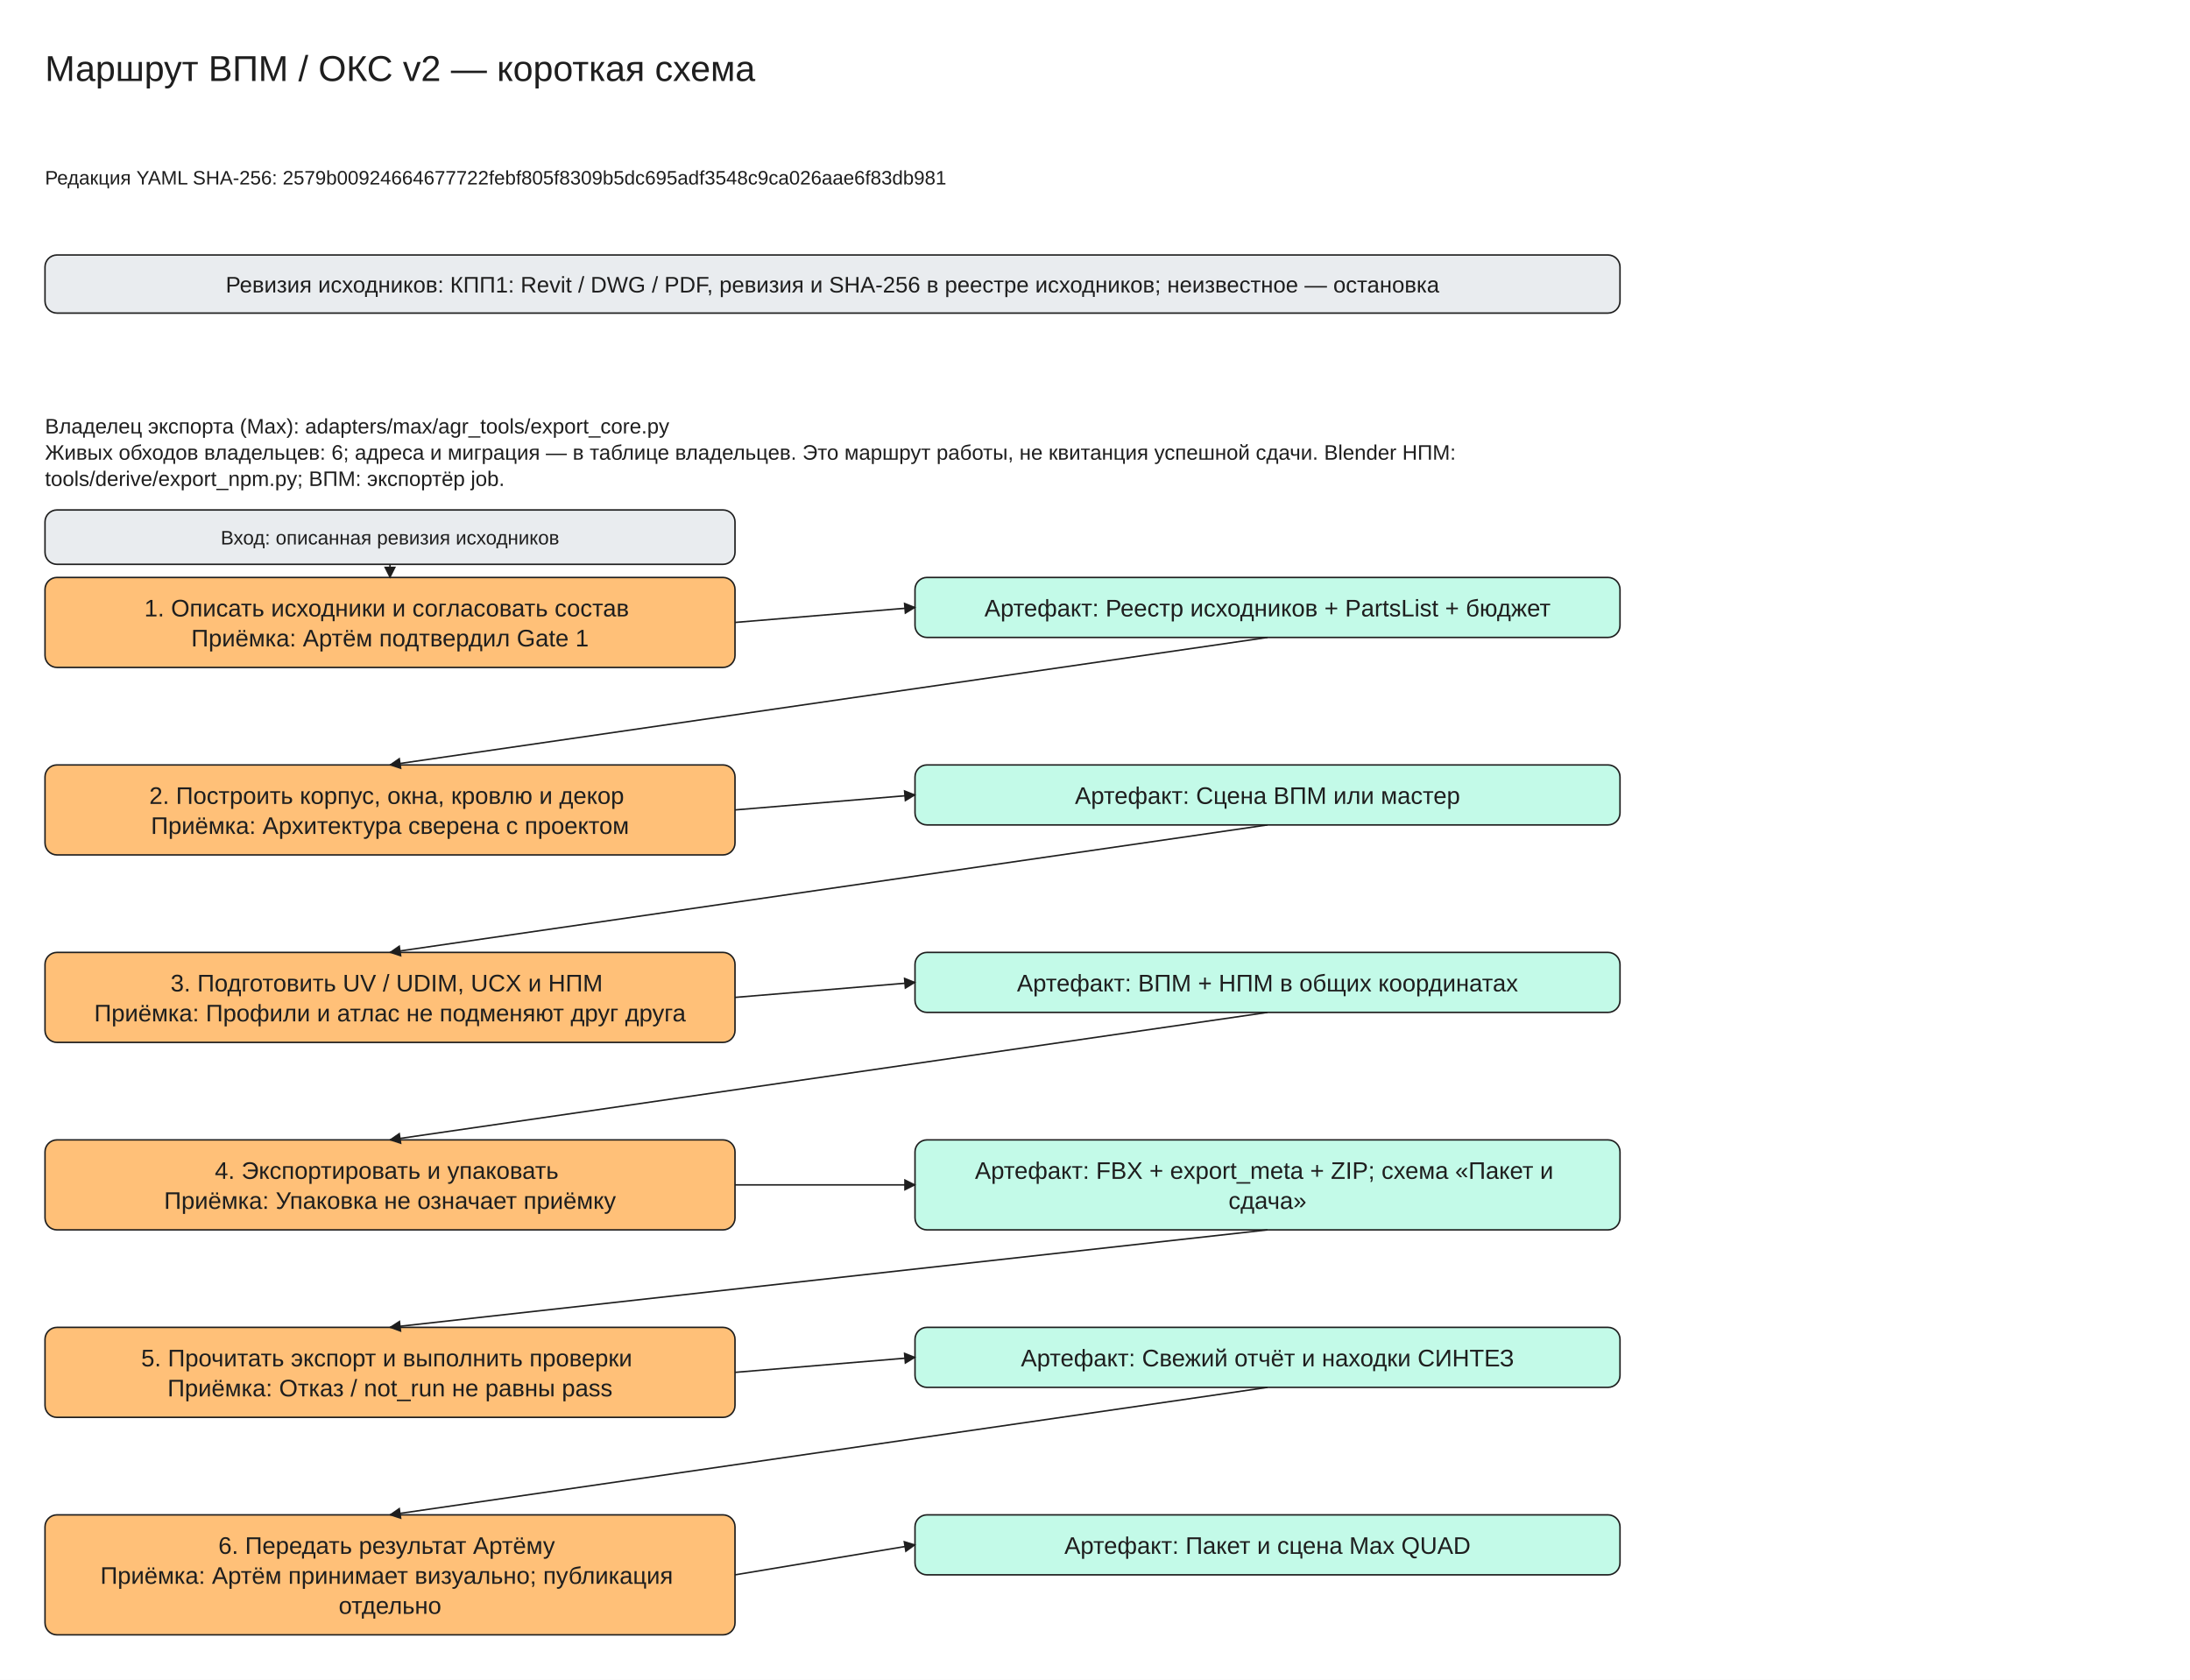
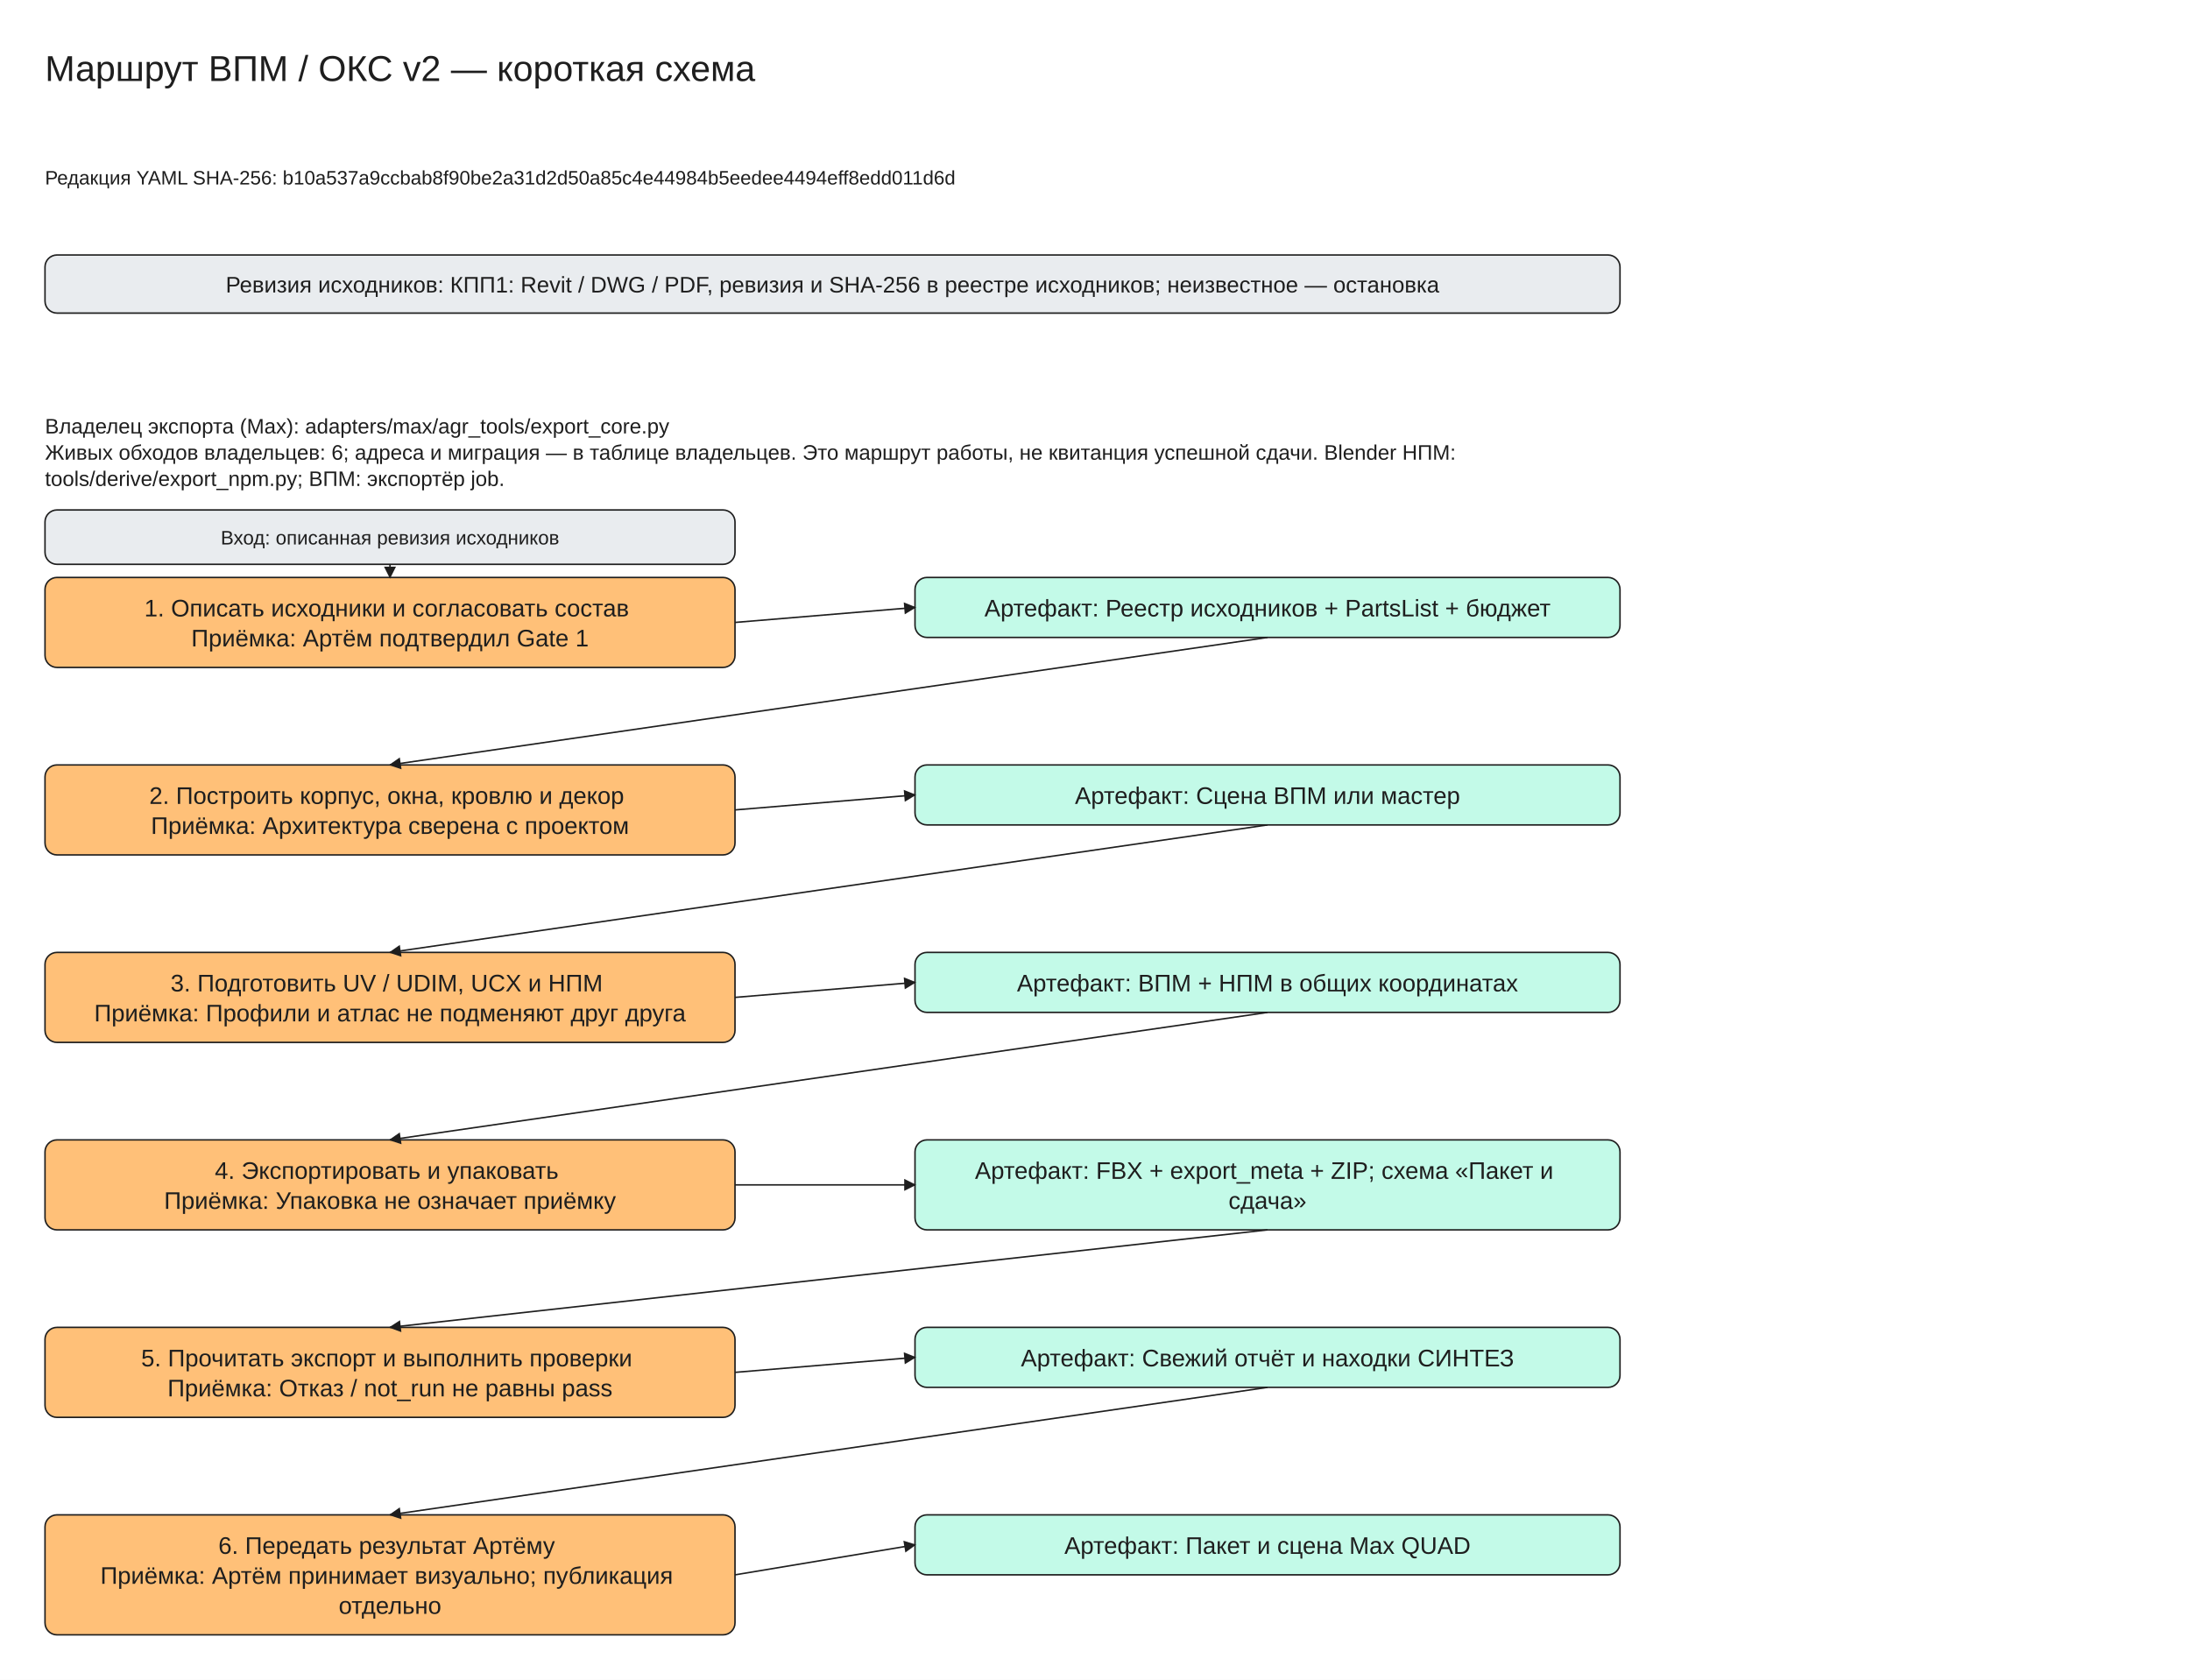
<svg xmlns="http://www.w3.org/2000/svg" viewBox="0 -30 1460 1120" width="1460" height="1120" font-family="Segoe UI, Arial, sans-serif">
  <defs>
    <marker id="arrow" viewBox="0 0 10 10" refX="9" refY="5" markerWidth="8" markerHeight="8" orient="auto-start-reverse">
      <path d="M0,0 L10,5 L0,10 z" fill="#1e1e1e" />
    </marker>
  </defs>
  <rect x="0" y="-30" width="1460" height="1120" fill="#ffffff" />
  <rect x="30" y="140" width="1050" height="38.75" rx="8" fill="#e9ecef" stroke="#1e1e1e" />
  <rect x="30" y="355" width="460" height="60.0" rx="8" fill="#ffc078" stroke="#1e1e1e" />
  <rect x="610" y="355" width="470" height="40.0" rx="8" fill="#c3fae8" stroke="#1e1e1e" />
  <rect x="30" y="310" width="460" height="36.25" rx="8" fill="#e9ecef" stroke="#1e1e1e" />
  <line x1="260.0" y1="346.25" x2="260.0" y2="355.0" stroke="#1e1e1e" marker-end="url(#arrow)" />
  <line x1="490" y1="385.0" x2="610" y2="375.0" stroke="#1e1e1e" marker-end="url(#arrow)" />
  <rect x="30" y="480.0" width="460" height="60.0" rx="8" fill="#ffc078" stroke="#1e1e1e" />
  <rect x="610" y="480.0" width="470" height="40.0" rx="8" fill="#c3fae8" stroke="#1e1e1e" />
  <line x1="845.0" y1="395.0" x2="260.0" y2="480.0" stroke="#1e1e1e" marker-end="url(#arrow)" />
  <line x1="490" y1="510.0" x2="610" y2="500.0" stroke="#1e1e1e" marker-end="url(#arrow)" />
  <rect x="30" y="605.0" width="460" height="60.0" rx="8" fill="#ffc078" stroke="#1e1e1e" />
  <rect x="610" y="605.0" width="470" height="40.0" rx="8" fill="#c3fae8" stroke="#1e1e1e" />
  <line x1="845.0" y1="520.0" x2="260.0" y2="605.0" stroke="#1e1e1e" marker-end="url(#arrow)" />
  <line x1="490" y1="635.0" x2="610" y2="625.0" stroke="#1e1e1e" marker-end="url(#arrow)" />
  <rect x="30" y="730.0" width="460" height="60.0" rx="8" fill="#ffc078" stroke="#1e1e1e" />
  <rect x="610" y="730.0" width="470" height="60.0" rx="8" fill="#c3fae8" stroke="#1e1e1e" />
  <line x1="845.0" y1="645.0" x2="260.0" y2="730.0" stroke="#1e1e1e" marker-end="url(#arrow)" />
  <line x1="490" y1="760.0" x2="610" y2="760.0" stroke="#1e1e1e" marker-end="url(#arrow)" />
  <rect x="30" y="855.0" width="460" height="60.0" rx="8" fill="#ffc078" stroke="#1e1e1e" />
  <rect x="610" y="855.0" width="470" height="40.0" rx="8" fill="#c3fae8" stroke="#1e1e1e" />
  <line x1="845.0" y1="790.0" x2="260.0" y2="855.0" stroke="#1e1e1e" marker-end="url(#arrow)" />
  <line x1="490" y1="885.0" x2="610" y2="875.0" stroke="#1e1e1e" marker-end="url(#arrow)" />
  <rect x="30" y="980.0" width="460" height="80.0" rx="8" fill="#ffc078" stroke="#1e1e1e" />
  <rect x="610" y="980.0" width="470" height="40.0" rx="8" fill="#c3fae8" stroke="#1e1e1e" />
  <line x1="845.0" y1="895.0" x2="260.0" y2="980.0" stroke="#1e1e1e" marker-end="url(#arrow)" />
  <line x1="490" y1="1020.0" x2="610" y2="1000.0" stroke="#1e1e1e" marker-end="url(#arrow)" />
  <text x="30" y="0" font-size="24" text-anchor="start" fill="#1e1e1e">
    <tspan x="30" dy="24">Маршрут ВПМ / ОКС v2 — короткая схема</tspan>
  </text>
  <text x="30" y="80" font-size="13" text-anchor="start" fill="#1e1e1e">
-     <tspan x="30" dy="13">Редакция YAML SHA-256: 2579b00924664677722febf805f8309b5dc695adf3548c9ca026aae6f83db981</tspan>
+     <tspan x="30" dy="13">Редакция YAML SHA-256: b10a537a9ccbab8f90be2a31d2d50a85c4e44984b5eedee4494eff8edd011d6d</tspan>
  </text>
  <text x="555.0" y="150.0" font-size="15" text-anchor="middle" fill="#1e1e1e">
    <tspan x="555.0" dy="15">Ревизия исходников: КПП1: Revit / DWG / PDF, ревизия и SHA-256 в реестре исходников; неизвестное — остановка</tspan>
  </text>
  <text x="30" y="245" font-size="14" text-anchor="start" fill="#1e1e1e">
    <tspan x="30" dy="14">Владелец экспорта (Max): adapters/max/agr_tools/export_core.py</tspan>
    <tspan x="30" dy="17.5">Живых обходов владельцев: 6; адреса и миграция — в таблице владельцев. Это маршрут работы, не квитанция успешной сдачи. Blender НПМ:</tspan>
    <tspan x="30" dy="17.5">tools/derive/export_npm.py; ВПМ: экспортёр job.</tspan>
  </text>
  <text x="260.0" y="365.0" font-size="16" text-anchor="middle" fill="#1e1e1e">
    <tspan x="260.0" dy="16">1. Описать исходники и согласовать состав</tspan>
    <tspan x="260.0" dy="20.0">Приёмка: Артём подтвердил Gate 1</tspan>
  </text>
  <text x="845.0" y="365.0" font-size="16" text-anchor="middle" fill="#1e1e1e">
    <tspan x="845.0" dy="16">Артефакт: Реестр исходников + PartsList + бюджет</tspan>
  </text>
  <text x="260.0" y="320.0" font-size="13" text-anchor="middle" fill="#1e1e1e">
    <tspan x="260.0" dy="13">Вход: описанная ревизия исходников</tspan>
  </text>
  <text x="260.0" y="490.0" font-size="16" text-anchor="middle" fill="#1e1e1e">
    <tspan x="260.0" dy="16">2. Построить корпус, окна, кровлю и декор</tspan>
    <tspan x="260.0" dy="20.0">Приёмка: Архитектура сверена с проектом</tspan>
  </text>
  <text x="845.0" y="490.0" font-size="16" text-anchor="middle" fill="#1e1e1e">
    <tspan x="845.0" dy="16">Артефакт: Сцена ВПМ или мастер</tspan>
  </text>
  <text x="260.0" y="615.0" font-size="16" text-anchor="middle" fill="#1e1e1e">
    <tspan x="260.0" dy="16">3. Подготовить UV / UDIM, UCX и НПМ</tspan>
    <tspan x="260.0" dy="20.0">Приёмка: Профили и атлас не подменяют друг друга</tspan>
  </text>
  <text x="845.0" y="615.0" font-size="16" text-anchor="middle" fill="#1e1e1e">
    <tspan x="845.0" dy="16">Артефакт: ВПМ + НПМ в общих координатах</tspan>
  </text>
  <text x="260.0" y="740.0" font-size="16" text-anchor="middle" fill="#1e1e1e">
    <tspan x="260.0" dy="16">4. Экспортировать и упаковать</tspan>
    <tspan x="260.0" dy="20.0">Приёмка: Упаковка не означает приёмку</tspan>
  </text>
  <text x="845.0" y="740.0" font-size="16" text-anchor="middle" fill="#1e1e1e">
    <tspan x="845.0" dy="16">Артефакт: FBX + export_meta + ZIP; схема «Пакет и</tspan>
    <tspan x="845.0" dy="20.0">сдача»</tspan>
  </text>
  <text x="260.0" y="865.0" font-size="16" text-anchor="middle" fill="#1e1e1e">
    <tspan x="260.0" dy="16">5. Прочитать экспорт и выполнить проверки</tspan>
    <tspan x="260.0" dy="20.0">Приёмка: Отказ / not_run не равны pass</tspan>
  </text>
  <text x="845.0" y="865.0" font-size="16" text-anchor="middle" fill="#1e1e1e">
    <tspan x="845.0" dy="16">Артефакт: Свежий отчёт и находки СИНТЕЗ</tspan>
  </text>
  <text x="260.0" y="990.0" font-size="16" text-anchor="middle" fill="#1e1e1e">
    <tspan x="260.0" dy="16">6. Передать результат Артёму</tspan>
    <tspan x="260.0" dy="20.0">Приёмка: Артём принимает визуально; публикация</tspan>
    <tspan x="260.0" dy="20.0">отдельно</tspan>
  </text>
  <text x="845.0" y="990.0" font-size="16" text-anchor="middle" fill="#1e1e1e">
    <tspan x="845.0" dy="16">Артефакт: Пакет и сцена Max QUAD</tspan>
  </text>
</svg>
